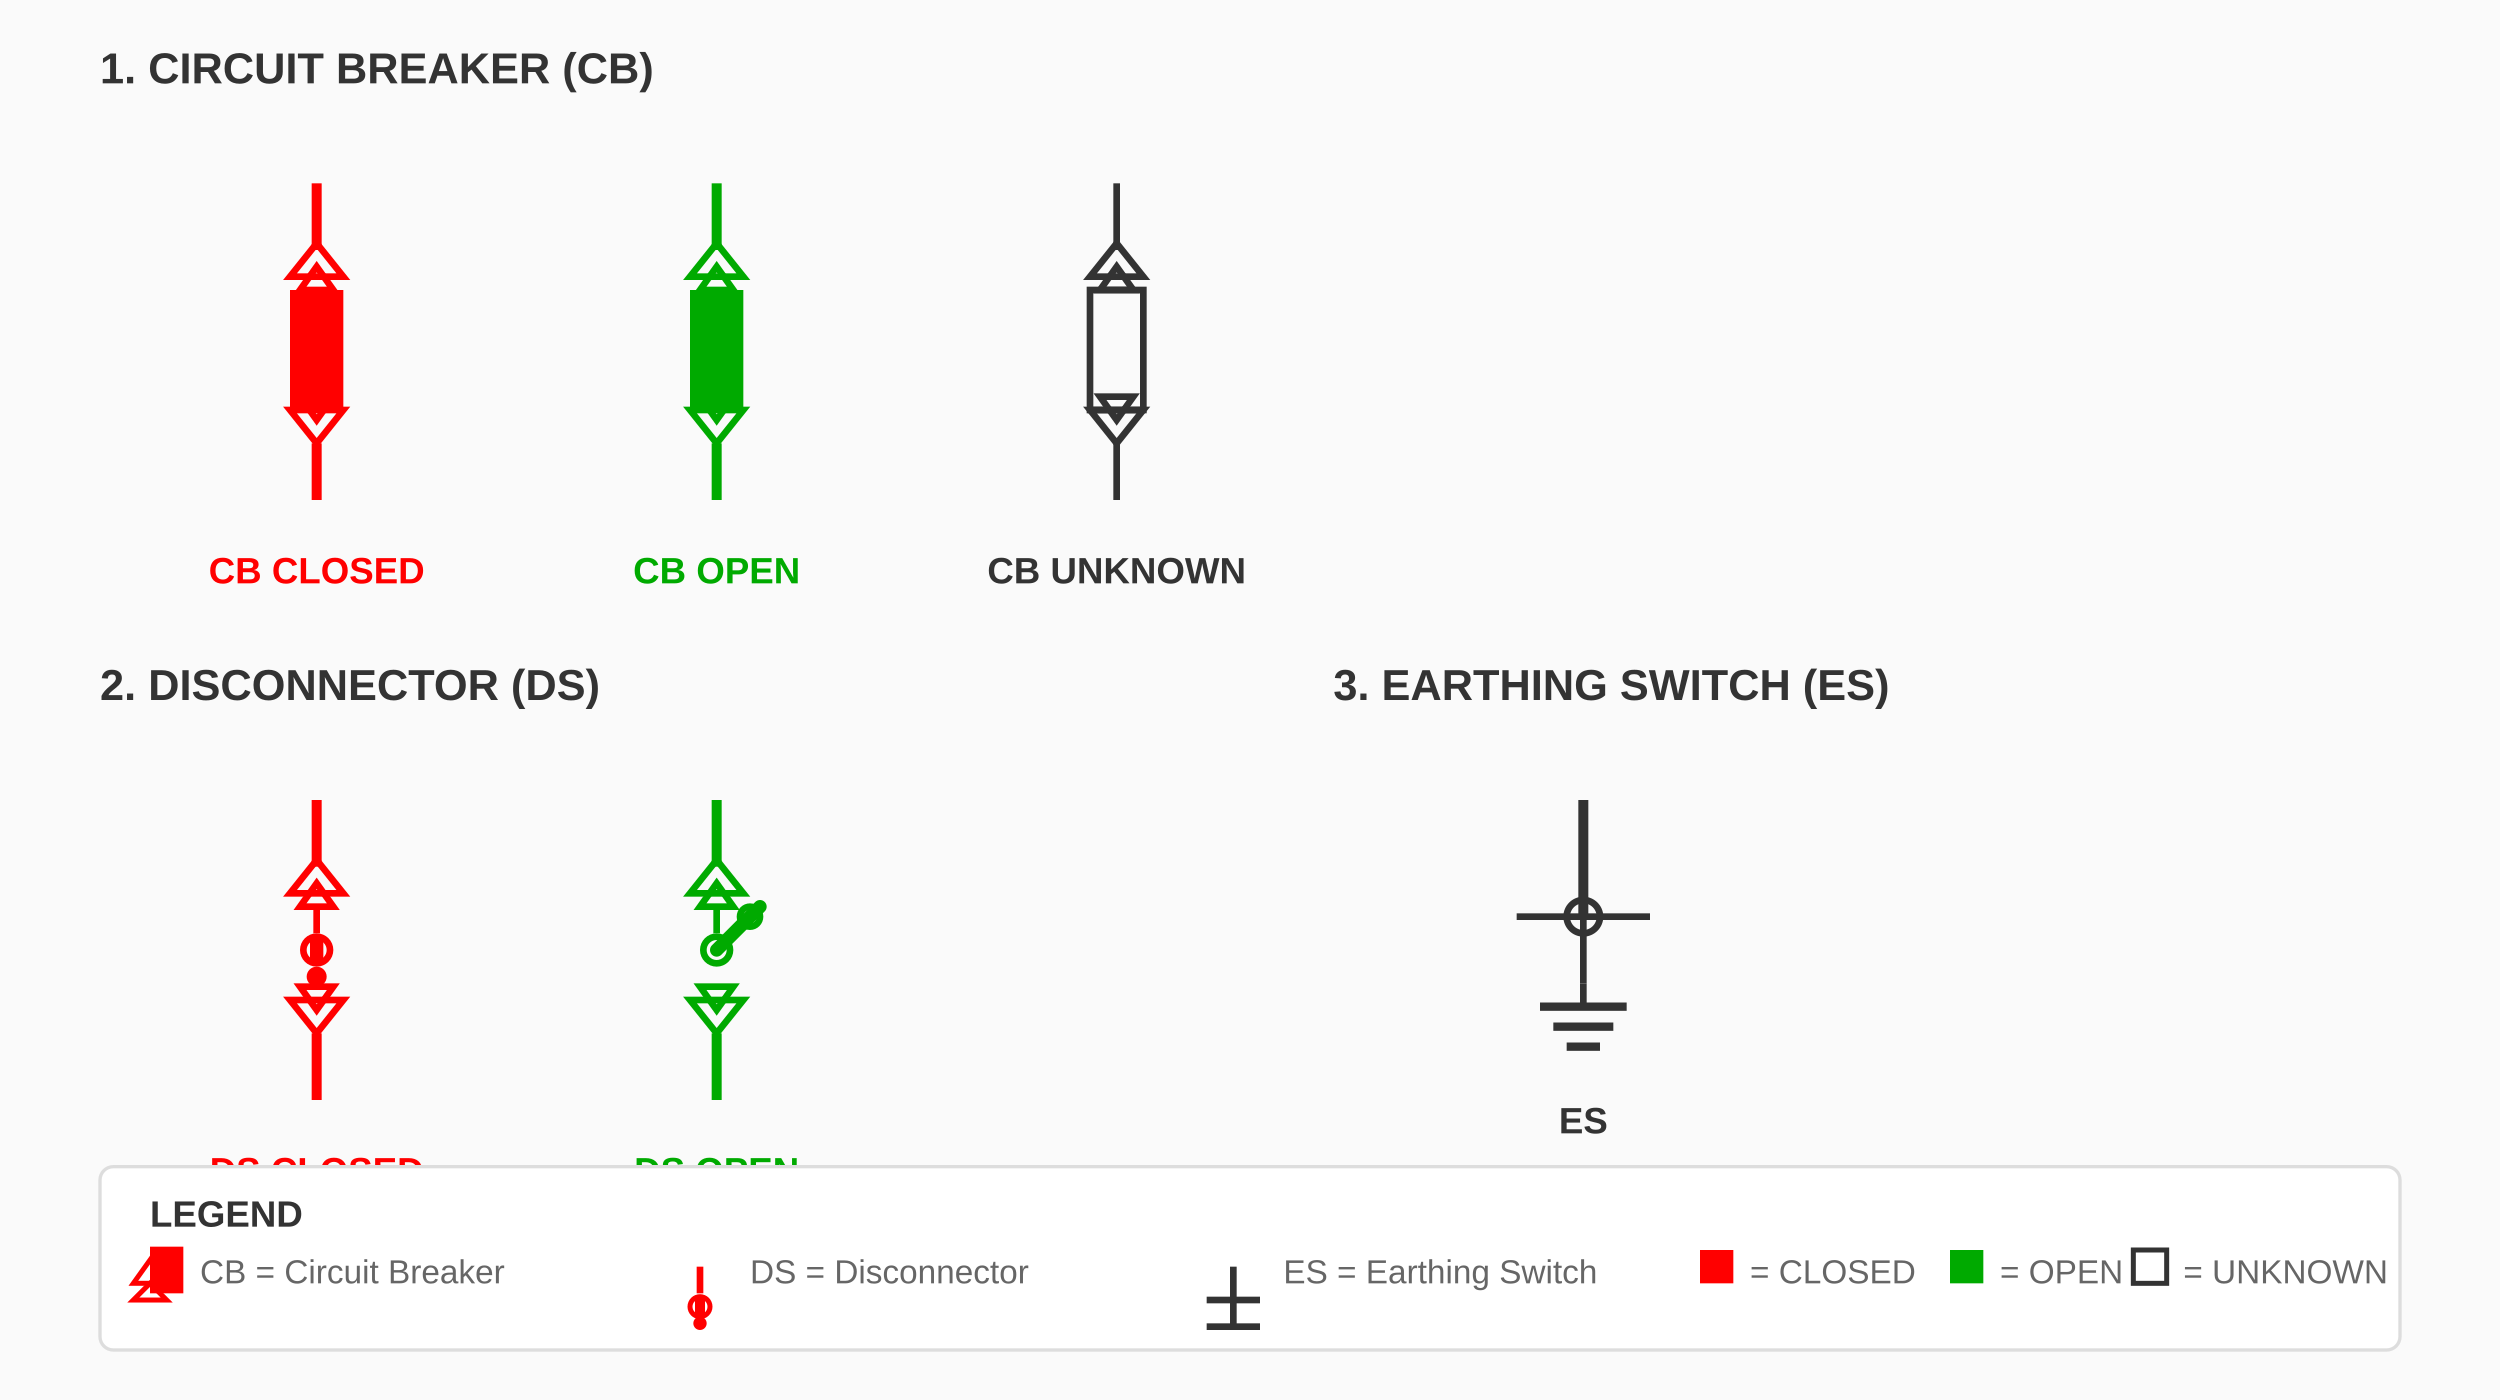
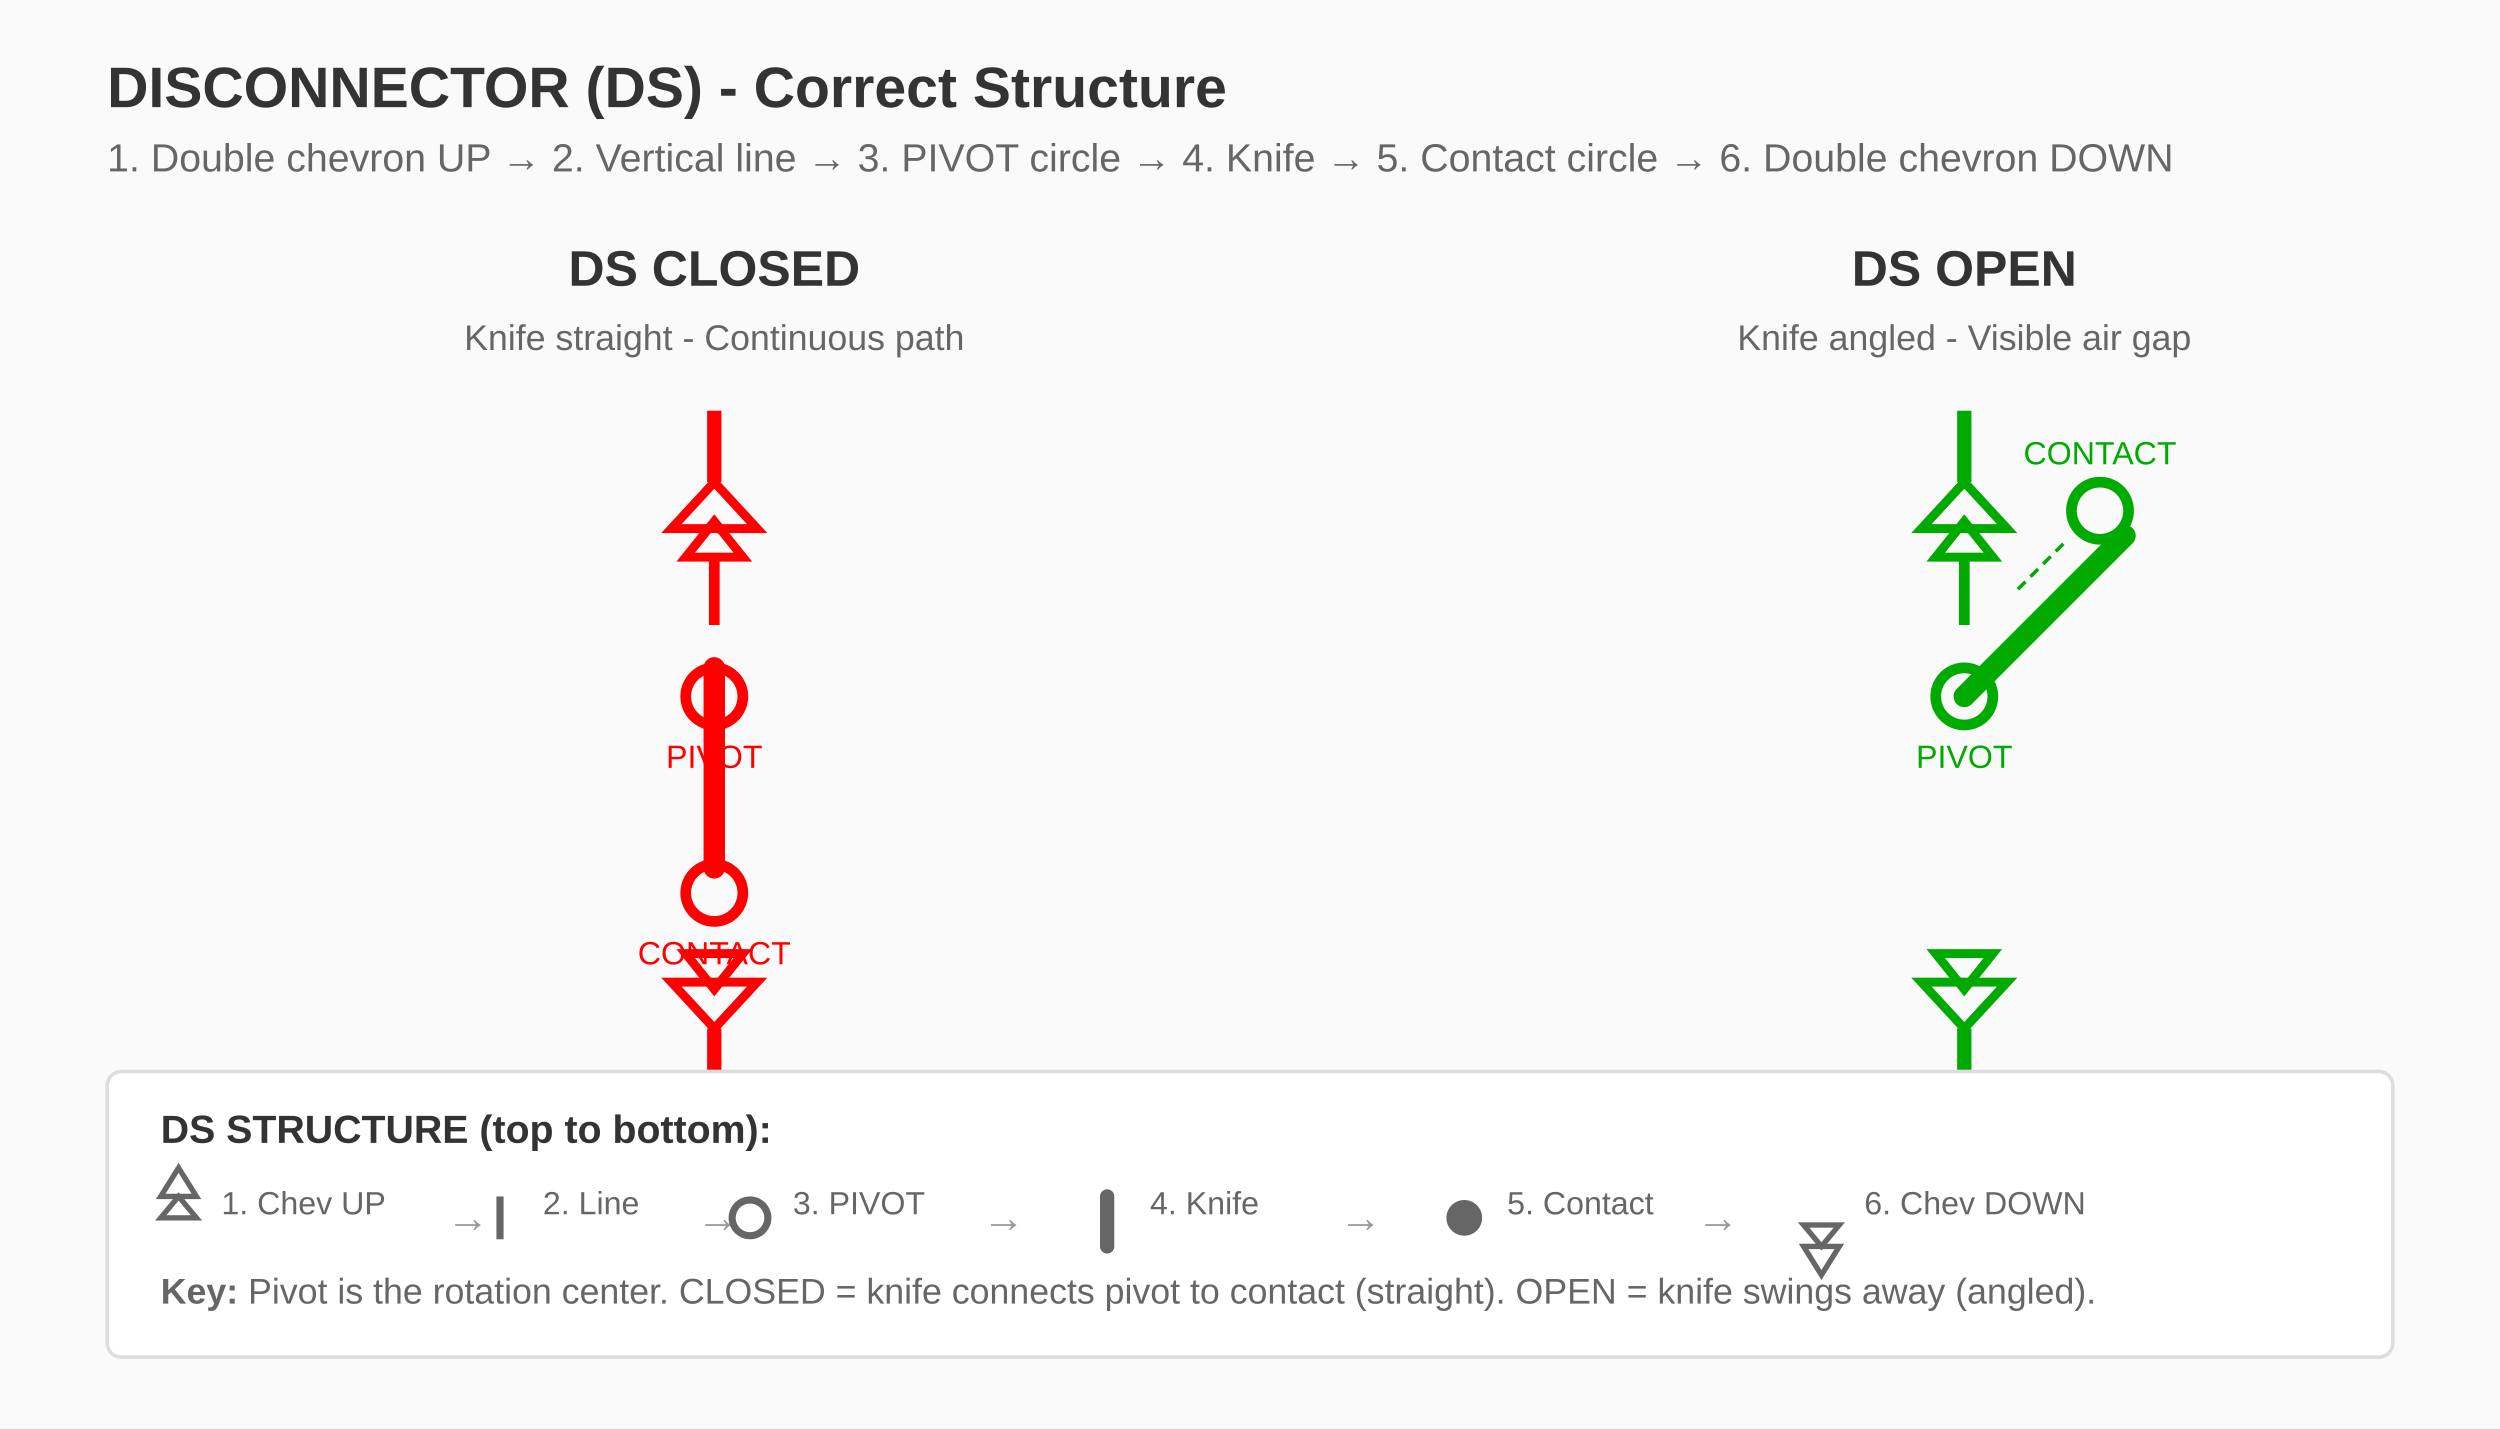
- <svg xmlns="http://www.w3.org/2000/svg" viewBox="0 0 750 420">
-   <rect width="750" height="420" fill="#fafafa" />
-   <text x="30" y="25" font-family="Arial" font-size="13" font-weight="bold" fill="#333">1. CIRCUIT BREAKER (CB)</text>
-   <g transform="translate(60, 55)">
-     <line x1="35" y1="0" x2="35" y2="20" stroke="#FF0000" stroke-width="3" />
-     <polygon points="27,28 35,18 43,28" fill="none" stroke="#FF0000" stroke-width="2" />
-     <polygon points="30,32 35,25 40,32" fill="none" stroke="#FF0000" stroke-width="2" />
-     <rect x="27" y="32" width="16" height="36" fill="#FF0000" />
-     <polygon points="27,68 35,78 43,68" fill="none" stroke="#FF0000" stroke-width="2" />
-     <polygon points="30,64 35,71 40,64" fill="none" stroke="#FF0000" stroke-width="2" />
-     <line x1="35" y1="78" x2="35" y2="95" stroke="#FF0000" stroke-width="3" />
-     <text x="35" y="120" text-anchor="middle" font-family="Arial" font-size="11" font-weight="bold" fill="#FF0000">CB CLOSED</text>
+ <svg xmlns="http://www.w3.org/2000/svg" viewBox="0 0 700 400">
+   <rect width="700" height="400" fill="#fafafa" />
+   <text x="30" y="30" font-family="Arial" font-size="16" font-weight="bold" fill="#333">DISCONNECTOR (DS) - Correct Structure</text>
+   <text x="30" y="48" font-family="Arial" font-size="11" fill="#666">1. Double chevron UP  →  2. Vertical line  →  3. PIVOT circle  →  4. Knife  →  5. Contact circle  →  6. Double chevron DOWN</text>
+   <g transform="translate(100, 80)">
+     <text x="100" y="0" text-anchor="middle" font-family="Arial" font-size="14" font-weight="bold" fill="#333">DS CLOSED</text>
+     <text x="100" y="18" text-anchor="middle" font-family="Arial" font-size="10" fill="#666">Knife straight - Continuous path</text>
+     <line x1="100" y1="35" x2="100" y2="55" stroke="#FF0000" stroke-width="4" />
+     <polygon points="88,68 100,55 112,68" fill="none" stroke="#FF0000" stroke-width="2.5" />
+     <polygon points="92,76 100,66 108,76" fill="none" stroke="#FF0000" stroke-width="2.5" />
+     <line x1="100" y1="76" x2="100" y2="95" stroke="#FF0000" stroke-width="3" />
+     <circle cx="100" cy="115" r="8" fill="none" stroke="#FF0000" stroke-width="3" />
+     <text x="100" y="135" text-anchor="middle" font-family="Arial" font-size="9" fill="#FF0000">PIVOT</text>
+     <line x1="100" y1="107" x2="100" y2="163" stroke="#FF0000" stroke-width="6" stroke-linecap="round" />
+     <circle cx="100" cy="170" r="8" fill="none" stroke="#FF0000" stroke-width="3" />
+     <text x="100" y="190" text-anchor="middle" font-family="Arial" font-size="9" fill="#FF0000">CONTACT</text>
+     <polygon points="88,195 100,208 112,195" fill="none" stroke="#FF0000" stroke-width="2.5" />
+     <polygon points="92,187 100,197 108,187" fill="none" stroke="#FF0000" stroke-width="2.5" />
+     <line x1="100" y1="208" x2="100" y2="230" stroke="#FF0000" stroke-width="4" />
+     <text x="100" y="260" text-anchor="middle" font-family="Arial" font-size="11" fill="#FF0000" font-weight="bold">NO GAP - CONTINUOUS PATH</text>
  </g>
-   <g transform="translate(180, 55)">
-     <line x1="35" y1="0" x2="35" y2="20" stroke="#00AA00" stroke-width="3" />
-     <polygon points="27,28 35,18 43,28" fill="none" stroke="#00AA00" stroke-width="2" />
-     <polygon points="30,32 35,25 40,32" fill="none" stroke="#00AA00" stroke-width="2" />
-     <rect x="27" y="32" width="16" height="36" fill="#00AA00" />
-     <polygon points="27,68 35,78 43,68" fill="none" stroke="#00AA00" stroke-width="2" />
-     <polygon points="30,64 35,71 40,64" fill="none" stroke="#00AA00" stroke-width="2" />
-     <line x1="35" y1="78" x2="35" y2="95" stroke="#00AA00" stroke-width="3" />
-     <text x="35" y="120" text-anchor="middle" font-family="Arial" font-size="11" font-weight="bold" fill="#00AA00">CB OPEN</text>
+   <g transform="translate(450, 80)">
+     <text x="100" y="0" text-anchor="middle" font-family="Arial" font-size="14" font-weight="bold" fill="#333">DS OPEN</text>
+     <text x="100" y="18" text-anchor="middle" font-family="Arial" font-size="10" fill="#666">Knife angled - Visible air gap</text>
+     <line x1="100" y1="35" x2="100" y2="55" stroke="#00AA00" stroke-width="4" />
+     <polygon points="88,68 100,55 112,68" fill="none" stroke="#00AA00" stroke-width="2.5" />
+     <polygon points="92,76 100,66 108,76" fill="none" stroke="#00AA00" stroke-width="2.5" />
+     <line x1="100" y1="76" x2="100" y2="95" stroke="#00AA00" stroke-width="3" />
+     <circle cx="100" cy="115" r="8" fill="none" stroke="#00AA00" stroke-width="3" />
+     <text x="100" y="135" text-anchor="middle" font-family="Arial" font-size="9" fill="#00AA00">PIVOT</text>
+     <line x1="100" y1="115" x2="145" y2="70" stroke="#00AA00" stroke-width="6" stroke-linecap="round" />
+     <circle cx="138" cy="63" r="8" fill="none" stroke="#00AA00" stroke-width="3" />
+     <text x="138" y="50" text-anchor="middle" font-family="Arial" font-size="9" fill="#00AA00">CONTACT</text>
+     <line x1="115" y1="85" x2="128" y2="72" stroke="#00AA00" stroke-width="1" stroke-dasharray="3,2" />
+     <polygon points="88,195 100,208 112,195" fill="none" stroke="#00AA00" stroke-width="2.5" />
+     <polygon points="92,187 100,197 108,187" fill="none" stroke="#00AA00" stroke-width="2.5" />
+     <line x1="100" y1="208" x2="100" y2="230" stroke="#00AA00" stroke-width="4" />
+     <text x="100" y="260" text-anchor="middle" font-family="Arial" font-size="11" fill="#00AA00" font-weight="bold">VISIBLE AIR GAP</text>
  </g>
-   <g transform="translate(300, 55)">
-     <line x1="35" y1="0" x2="35" y2="20" stroke="#333333" stroke-width="2" />
-     <polygon points="27,28 35,18 43,28" fill="none" stroke="#333333" stroke-width="2" />
-     <polygon points="30,32 35,25 40,32" fill="none" stroke="#333333" stroke-width="2" />
-     <rect x="27" y="32" width="16" height="36" fill="none" stroke="#333333" stroke-width="2" />
-     <polygon points="27,68 35,78 43,68" fill="none" stroke="#333333" stroke-width="2" />
-     <polygon points="30,64 35,71 40,64" fill="none" stroke="#333333" stroke-width="2" />
-     <line x1="35" y1="78" x2="35" y2="95" stroke="#333333" stroke-width="2" />
-     <text x="35" y="120" text-anchor="middle" font-family="Arial" font-size="11" font-weight="bold" fill="#333333">CB UNKNOWN</text>
-   </g>
-   <text x="30" y="210" font-family="Arial" font-size="13" font-weight="bold" fill="#333">2. DISCONNECTOR (DS)</text>
-   <g transform="translate(60, 240)">
-     <line x1="35" y1="0" x2="35" y2="20" stroke="#FF0000" stroke-width="3" />
-     <polygon points="27,28 35,18 43,28" fill="none" stroke="#FF0000" stroke-width="2" />
-     <polygon points="30,32 35,25 40,32" fill="none" stroke="#FF0000" stroke-width="2" />
-     <line x1="35" y1="32" x2="35" y2="40" stroke="#FF0000" stroke-width="2" />
-     <circle cx="35" cy="45" r="4" fill="none" stroke="#FF0000" stroke-width="2" />
-     <line x1="35" y1="41" x2="35" y2="49" stroke="#FF0000" stroke-width="4" />
-     <circle cx="35" cy="53" r="3" fill="#FF0000" />
-     <polygon points="27,60 35,70 43,60" fill="none" stroke="#FF0000" stroke-width="2" />
-     <polygon points="30,56 35,63 40,56" fill="none" stroke="#FF0000" stroke-width="2" />
-     <line x1="35" y1="70" x2="35" y2="90" stroke="#FF0000" stroke-width="3" />
-     <text x="35" y="115" text-anchor="middle" font-family="Arial" font-size="11" font-weight="bold" fill="#FF0000">DS CLOSED</text>
-     <text x="35" y="130" text-anchor="middle" font-family="Arial" font-size="9" fill="#666">Knife straight</text>
-   </g>
-   <g transform="translate(180, 240)">
-     <line x1="35" y1="0" x2="35" y2="20" stroke="#00AA00" stroke-width="3" />
-     <polygon points="27,28 35,18 43,28" fill="none" stroke="#00AA00" stroke-width="2" />
-     <polygon points="30,32 35,25 40,32" fill="none" stroke="#00AA00" stroke-width="2" />
-     <line x1="35" y1="32" x2="35" y2="40" stroke="#00AA00" stroke-width="2" />
-     <circle cx="35" cy="45" r="4" fill="none" stroke="#00AA00" stroke-width="2" />
-     <line x1="35" y1="45" x2="48" y2="32" stroke="#00AA00" stroke-width="4" stroke-linecap="round" />
-     <circle cx="45" cy="35" r="3" fill="none" stroke="#00AA00" stroke-width="2" />
-     <polygon points="27,60 35,70 43,60" fill="none" stroke="#00AA00" stroke-width="2" />
-     <polygon points="30,56 35,63 40,56" fill="none" stroke="#00AA00" stroke-width="2" />
-     <line x1="35" y1="70" x2="35" y2="90" stroke="#00AA00" stroke-width="3" />
-     <text x="35" y="115" text-anchor="middle" font-family="Arial" font-size="11" font-weight="bold" fill="#00AA00">DS OPEN</text>
-     <text x="35" y="130" text-anchor="middle" font-family="Arial" font-size="9" fill="#666">Knife angled</text>
-   </g>
-   <text x="400" y="210" font-family="Arial" font-size="13" font-weight="bold" fill="#333">3. EARTHING SWITCH (ES)</text>
-   <g transform="translate(440, 240)">
-     <line x1="35" y1="0" x2="35" y2="35" stroke="#333333" stroke-width="3" />
-     <line x1="15" y1="35" x2="55" y2="35" stroke="#333333" stroke-width="2" />
-     <circle cx="35" cy="35" r="5" fill="none" stroke="#333333" stroke-width="2" />
-     <line x1="35" y1="35" x2="35" y2="55" stroke="#333333" stroke-width="2" />
-     <line x1="35" y1="55" x2="35" y2="62" stroke="#333333" stroke-width="2" />
-     <line x1="22" y1="62" x2="48" y2="62" stroke="#333333" stroke-width="2.5" />
-     <line x1="26" y1="68" x2="44" y2="68" stroke="#333333" stroke-width="2.5" />
-     <line x1="30" y1="74" x2="40" y2="74" stroke="#333333" stroke-width="2.5" />
-     <text x="35" y="100" text-anchor="middle" font-family="Arial" font-size="11" font-weight="bold" fill="#333333">ES</text>
-   </g>
-   <g transform="translate(30, 350)">
-     <rect x="0" y="0" width="690" height="55" fill="#fff" stroke="#ddd" rx="4" />
-     <text x="15" y="18" font-family="Arial" font-size="11" font-weight="bold" fill="#333">LEGEND</text>
-     <g transform="translate(15, 30)">
-       <rect x="0" y="-6" width="10" height="14" fill="#FF0000" />
-       <polygon points="-5,5 0,-2 5,5" fill="none" stroke="#FF0000" stroke-width="1.5" />
-       <polygon points="-5,10 0,5 5,10" fill="none" stroke="#FF0000" stroke-width="1.5" />
-       <text x="15" y="5" font-family="Arial" font-size="10" fill="#666">CB = Circuit Breaker</text>
+   <g transform="translate(30, 300)">
+     <rect x="0" y="0" width="640" height="80" fill="#fff" stroke="#ddd" rx="4" />
+     <text x="15" y="20" font-family="Arial" font-size="11" font-weight="bold" fill="#333">DS STRUCTURE (top to bottom):</text>
+     <g transform="translate(20, 35)">
+       <polygon points="-5,0 0,-8 5,0" fill="none" stroke="#666" stroke-width="1.5" />
+       <polygon points="-5,6 0,0 5,6" fill="none" stroke="#666" stroke-width="1.5" />
+       <text x="12" y="5" font-family="Arial" font-size="9" fill="#666">1. Chev UP</text>
    </g>
-     <g transform="translate(180, 30)">
-       <line x1="0" y1="0" x2="0" y2="8" stroke="#FF0000" stroke-width="2" />
-       <circle cx="0" cy="12" r="3" fill="none" stroke="#FF0000" stroke-width="1.5" />
-       <line x1="0" y1="9" x2="0" y2="15" stroke="#FF0000" stroke-width="3" />
-       <circle cx="0" cy="17" r="2" fill="#FF0000" />
-       <text x="15" y="5" font-family="Arial" font-size="10" fill="#666">DS = Disconnector</text>
+     <text x="95" y="45" font-family="Arial" font-size="12" fill="#999">→</text>
+     <g transform="translate(110, 35)">
+       <line x1="0" y1="0" x2="0" y2="12" stroke="#666" stroke-width="2" />
+       <text x="12" y="5" font-family="Arial" font-size="9" fill="#666">2. Line</text>
    </g>
-     <g transform="translate(340, 30)">
-       <line x1="0" y1="0" x2="0" y2="10" stroke="#333" stroke-width="2" />
-       <line x1="-8" y1="10" x2="8" y2="10" stroke="#333" stroke-width="2" />
-       <line x1="0" y1="10" x2="0" y2="18" stroke="#333" stroke-width="2" />
-       <line x1="-8" y1="18" x2="8" y2="18" stroke="#333" stroke-width="2" />
-       <text x="15" y="5" font-family="Arial" font-size="10" fill="#666">ES = Earthing Switch</text>
+     <text x="165" y="45" font-family="Arial" font-size="12" fill="#999">→</text>
+     <g transform="translate(180, 35)">
+       <circle cx="0" cy="6" r="5" fill="none" stroke="#666" stroke-width="2" />
+       <text x="12" y="5" font-family="Arial" font-size="9" fill="#666">3. PIVOT</text>
    </g>
-     <g transform="translate(480, 30)">
-       <rect x="0" y="-5" width="10" height="10" fill="#FF0000" />
-       <text x="15" y="5" font-family="Arial" font-size="10" fill="#666">= CLOSED</text>
-       <rect x="75" y="-5" width="10" height="10" fill="#00AA00" />
-       <text x="90" y="5" font-family="Arial" font-size="10" fill="#666">= OPEN</text>
-       <rect x="130" y="-5" width="10" height="10" fill="none" stroke="#333" stroke-width="1.5" />
-       <text x="145" y="5" font-family="Arial" font-size="10" fill="#666">= UNKNOWN</text>
+     <text x="245" y="45" font-family="Arial" font-size="12" fill="#999">→</text>
+     <g transform="translate(280, 35)">
+       <line x1="0" y1="0" x2="0" y2="14" stroke="#666" stroke-width="4" stroke-linecap="round" />
+       <text x="12" y="5" font-family="Arial" font-size="9" fill="#666">4. Knife</text>
    </g>
+     <text x="345" y="45" font-family="Arial" font-size="12" fill="#999">→</text>
+     <g transform="translate(380, 35)">
+       <circle cx="0" cy="6" r="5" fill="#666" />
+       <text x="12" y="5" font-family="Arial" font-size="9" fill="#666">5. Contact</text>
+     </g>
+     <text x="445" y="45" font-family="Arial" font-size="12" fill="#999">→</text>
+     <g transform="translate(480, 35)">
+       <polygon points="-5,14 0,22 5,14" fill="none" stroke="#666" stroke-width="1.5" />
+       <polygon points="-5,8 0,14 5,8" fill="none" stroke="#666" stroke-width="1.5" />
+       <text x="12" y="5" font-family="Arial" font-size="9" fill="#666">6. Chev DOWN</text>
+     </g>
+     <text x="15" y="65" font-family="Arial" font-size="10" fill="#666">
+       <tspan font-weight="bold">Key:</tspan> Pivot is the rotation center. CLOSED = knife connects pivot to contact (straight). OPEN = knife swings away (angled).
+     </text>
  </g>
</svg>
